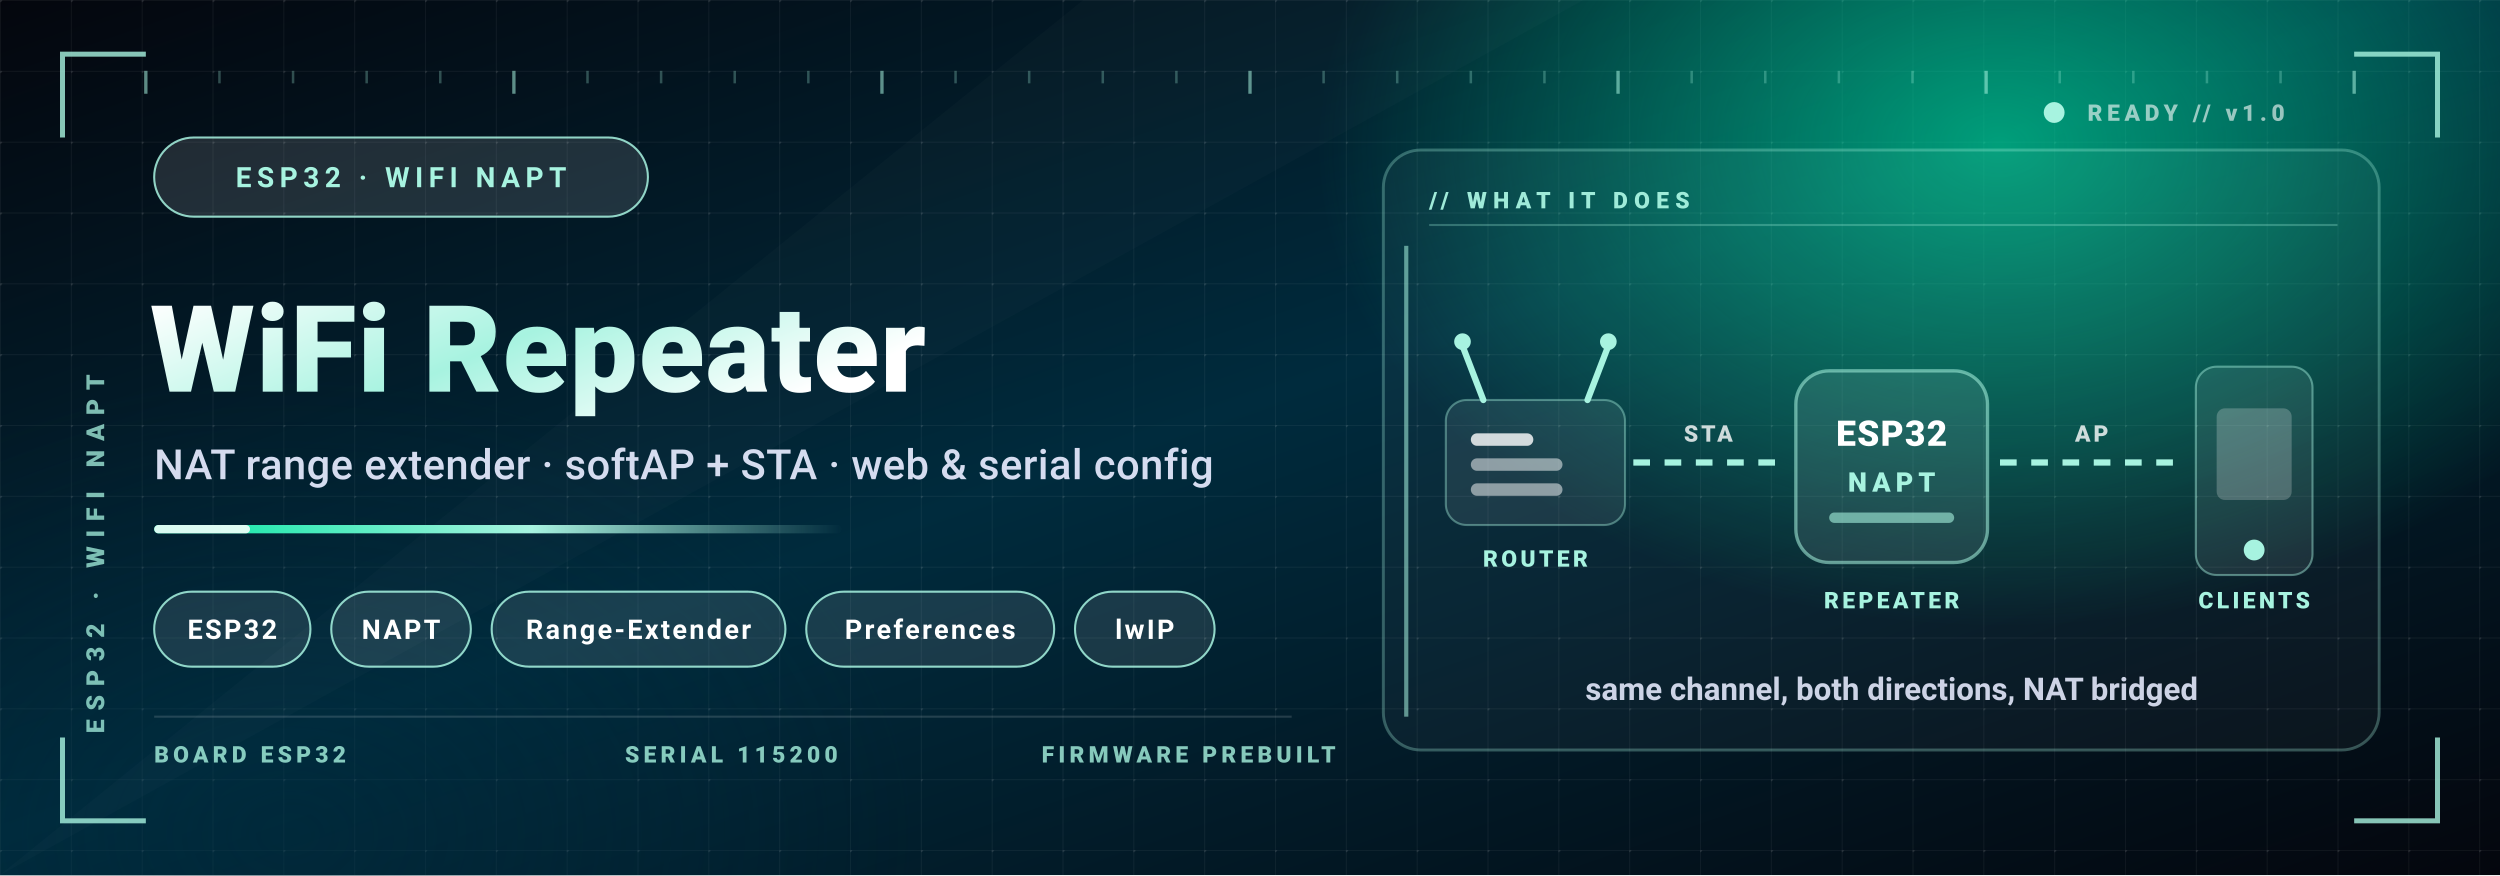
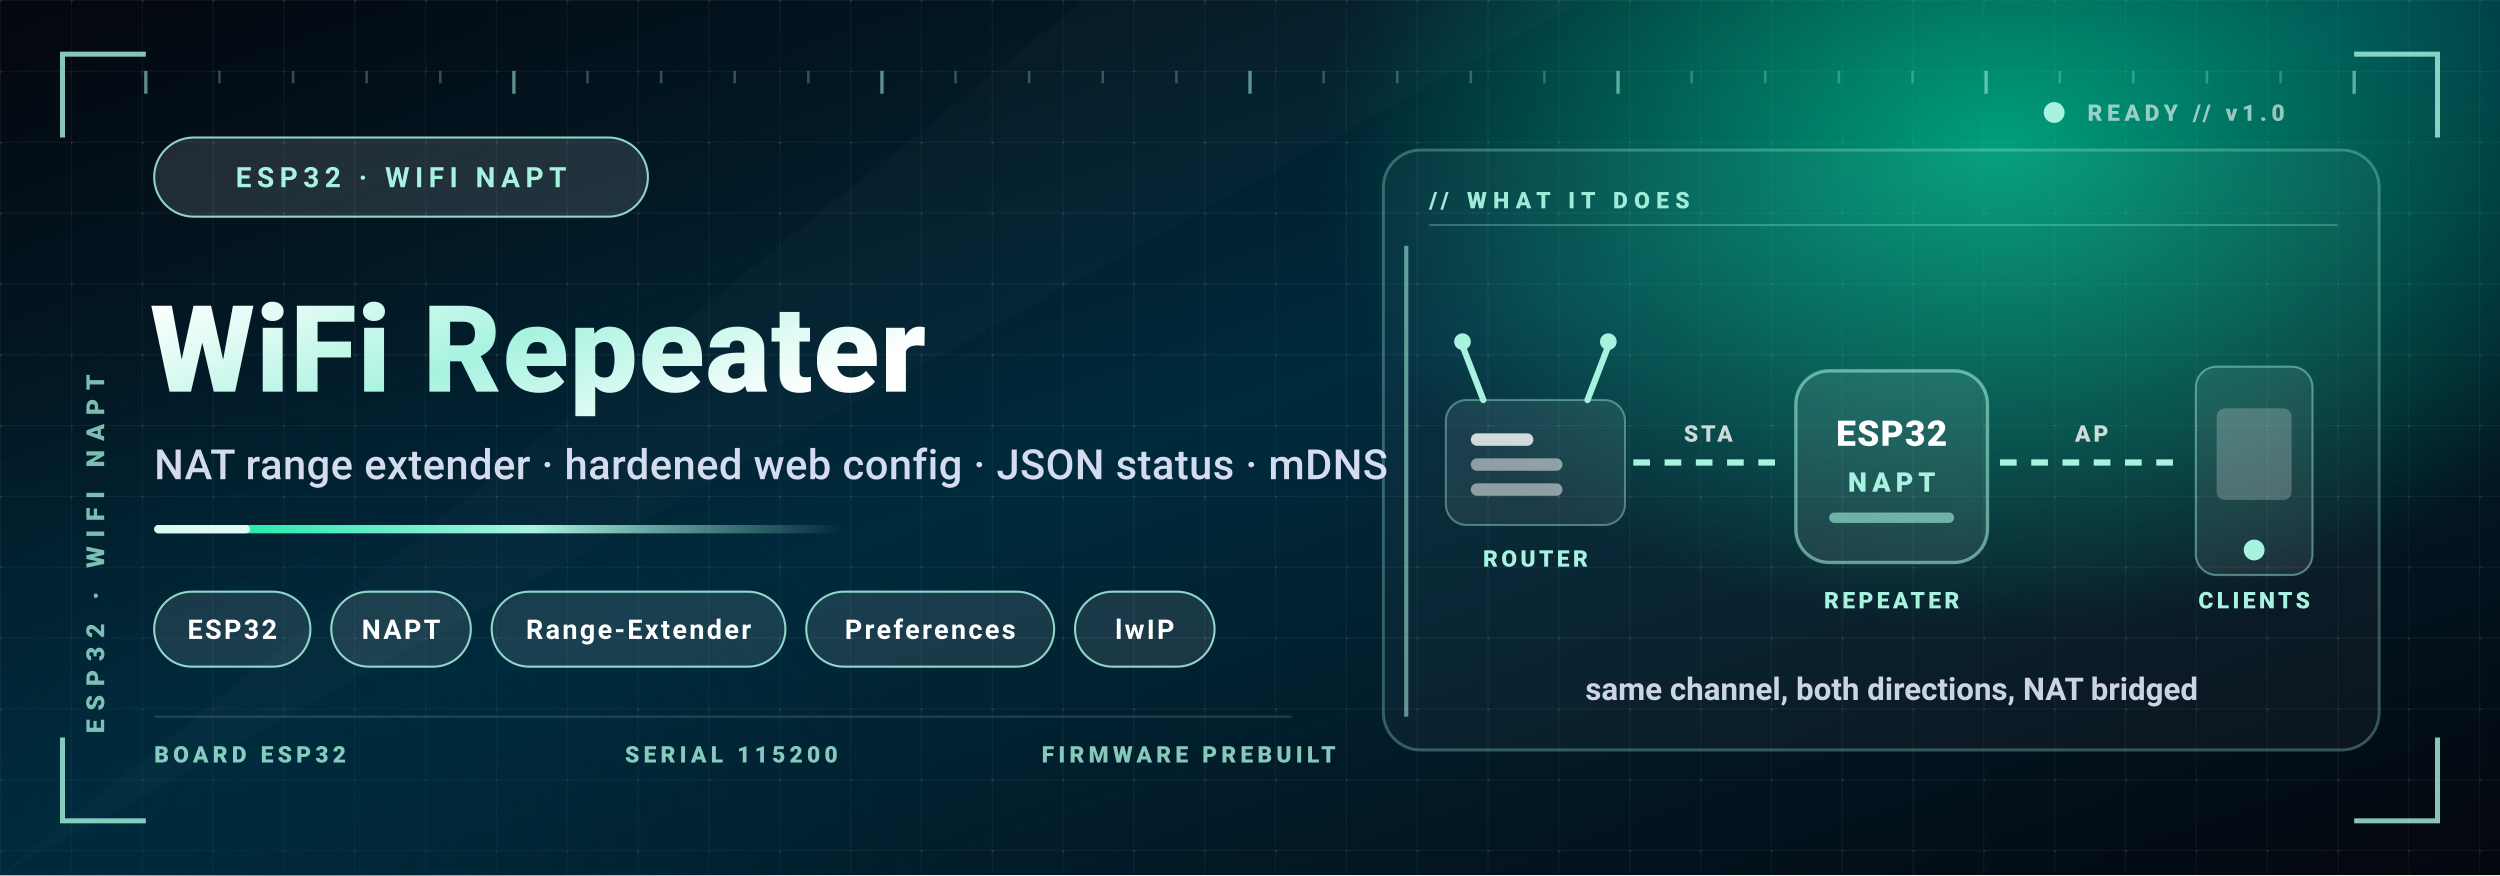
<svg xmlns="http://www.w3.org/2000/svg" width="1200" height="420" viewBox="0 0 1200 420" role="img" aria-label="WiFi Repeater banner">
  <defs>
    <linearGradient id="bg" x1="0" y1="0" x2="1" y2="1">
      <stop offset="0%" stop-color="#04060d" />
      <stop offset="48%" stop-color="#002b3d" />
      <stop offset="100%" stop-color="#04060d" />
    </linearGradient>
    <radialGradient id="glow1" cx="0.5" cy="0.5" r="0.5">
      <stop offset="0%" stop-color="#00e5a0" stop-opacity="0.62" />
      <stop offset="100%" stop-color="#00e5a0" stop-opacity="0" />
    </radialGradient>
    <radialGradient id="glow2" cx="0.5" cy="0.5" r="0.5">
      <stop offset="0%" stop-color="#002b3d" stop-opacity="0.5" />
      <stop offset="100%" stop-color="#002b3d" stop-opacity="0" />
    </radialGradient>
    <linearGradient id="gTitle" x1="0" y1="0" x2="1" y2="0.35">
      <stop offset="0%" stop-color="#ffffff" />
      <stop offset="52%" stop-color="#a7f3e0" />
      <stop offset="100%" stop-color="#ffffff" />
    </linearGradient>
    <linearGradient id="gAcc" x1="0" y1="0" x2="1" y2="1">
      <stop offset="0%" stop-color="#a7f3e0" />
      <stop offset="100%" stop-color="#00e5a0" />
    </linearGradient>
    <linearGradient id="gBar" x1="0" y1="0" x2="1" y2="0">
      <stop offset="0%" stop-color="#00e5a0" />
      <stop offset="55%" stop-color="#a7f3e0" />
      <stop offset="100%" stop-color="#a7f3e0" stop-opacity="0" />
    </linearGradient>
    <pattern id="grid" width="34" height="34" patternUnits="userSpaceOnUse">
      <path d="M34 0H0V34" fill="none" stroke="#ffffff" stroke-opacity="0.05" stroke-width="1" />
      <circle cx="0" cy="0" r="1.1" fill="#ffffff" fill-opacity="0.10" />
    </pattern>
  </defs>
  <rect width="1200" height="420" fill="url(#bg)" />
  <rect width="1200" height="420" fill="url(#grid)" />
  <ellipse cx="960" cy="70" rx="330" ry="230" fill="url(#glow1)" />
  <ellipse cx="140" cy="400" rx="300" ry="220" fill="url(#glow2)" />
  <path d="M0 420 L520 0 L760 0 L0 420 Z" fill="#ffffff" fill-opacity="0.018" />
  <g stroke="#a7f3e0" stroke-opacity="0.8" stroke-width="2.4" fill="none">
    <path d="M30 66 V26 H70" />
    <path d="M1170 66 V26 H1130" />
    <path d="M30 354 V394 H70" />
    <path d="M1170 354 V394 H1130" />
  </g>
  <line x1="70" y1="34" x2="70" y2="45" stroke="#a7f3e0" stroke-opacity="0.55" stroke-width="1.6" />
  <line x1="105.333" y1="34" x2="105.333" y2="40" stroke="#a7f3e0" stroke-opacity="0.28" stroke-width="1.2" />
  <line x1="140.667" y1="34" x2="140.667" y2="40" stroke="#a7f3e0" stroke-opacity="0.28" stroke-width="1.2" />
  <line x1="176" y1="34" x2="176" y2="40" stroke="#a7f3e0" stroke-opacity="0.28" stroke-width="1.2" />
  <line x1="211.333" y1="34" x2="211.333" y2="40" stroke="#a7f3e0" stroke-opacity="0.28" stroke-width="1.2" />
  <line x1="246.667" y1="34" x2="246.667" y2="45" stroke="#a7f3e0" stroke-opacity="0.55" stroke-width="1.6" />
  <line x1="282" y1="34" x2="282" y2="40" stroke="#a7f3e0" stroke-opacity="0.28" stroke-width="1.2" />
  <line x1="317.333" y1="34" x2="317.333" y2="40" stroke="#a7f3e0" stroke-opacity="0.28" stroke-width="1.2" />
  <line x1="352.667" y1="34" x2="352.667" y2="40" stroke="#a7f3e0" stroke-opacity="0.28" stroke-width="1.2" />
  <line x1="388" y1="34" x2="388" y2="40" stroke="#a7f3e0" stroke-opacity="0.28" stroke-width="1.2" />
  <line x1="423.333" y1="34" x2="423.333" y2="45" stroke="#a7f3e0" stroke-opacity="0.55" stroke-width="1.6" />
  <line x1="458.667" y1="34" x2="458.667" y2="40" stroke="#a7f3e0" stroke-opacity="0.28" stroke-width="1.2" />
  <line x1="494" y1="34" x2="494" y2="40" stroke="#a7f3e0" stroke-opacity="0.28" stroke-width="1.2" />
  <line x1="529.333" y1="34" x2="529.333" y2="40" stroke="#a7f3e0" stroke-opacity="0.28" stroke-width="1.2" />
  <line x1="564.667" y1="34" x2="564.667" y2="40" stroke="#a7f3e0" stroke-opacity="0.28" stroke-width="1.2" />
  <line x1="600" y1="34" x2="600" y2="45" stroke="#a7f3e0" stroke-opacity="0.55" stroke-width="1.6" />
  <line x1="635.333" y1="34" x2="635.333" y2="40" stroke="#a7f3e0" stroke-opacity="0.28" stroke-width="1.2" />
  <line x1="670.667" y1="34" x2="670.667" y2="40" stroke="#a7f3e0" stroke-opacity="0.28" stroke-width="1.2" />
  <line x1="706" y1="34" x2="706" y2="40" stroke="#a7f3e0" stroke-opacity="0.28" stroke-width="1.2" />
  <line x1="741.333" y1="34" x2="741.333" y2="40" stroke="#a7f3e0" stroke-opacity="0.28" stroke-width="1.2" />
  <line x1="776.667" y1="34" x2="776.667" y2="45" stroke="#a7f3e0" stroke-opacity="0.55" stroke-width="1.6" />
  <line x1="812" y1="34" x2="812" y2="40" stroke="#a7f3e0" stroke-opacity="0.28" stroke-width="1.2" />
  <line x1="847.333" y1="34" x2="847.333" y2="40" stroke="#a7f3e0" stroke-opacity="0.28" stroke-width="1.2" />
  <line x1="882.667" y1="34" x2="882.667" y2="40" stroke="#a7f3e0" stroke-opacity="0.28" stroke-width="1.2" />
  <line x1="918" y1="34" x2="918" y2="40" stroke="#a7f3e0" stroke-opacity="0.28" stroke-width="1.2" />
  <line x1="953.333" y1="34" x2="953.333" y2="45" stroke="#a7f3e0" stroke-opacity="0.55" stroke-width="1.6" />
  <line x1="988.667" y1="34" x2="988.667" y2="40" stroke="#a7f3e0" stroke-opacity="0.28" stroke-width="1.2" />
  <line x1="1024" y1="34" x2="1024" y2="40" stroke="#a7f3e0" stroke-opacity="0.28" stroke-width="1.2" />
  <line x1="1059.33" y1="34" x2="1059.33" y2="40" stroke="#a7f3e0" stroke-opacity="0.28" stroke-width="1.2" />
  <line x1="1094.67" y1="34" x2="1094.67" y2="40" stroke="#a7f3e0" stroke-opacity="0.28" stroke-width="1.2" />
  <line x1="1130" y1="34" x2="1130" y2="45" stroke="#a7f3e0" stroke-opacity="0.55" stroke-width="1.6" />
  <g transform="translate(50,352) rotate(-90)">
    <text x="0" y="0" font-family="Segoe UI, Roboto, Helvetica, Arial, sans-serif" font-size="12" font-weight="800" fill="#a7f3e0" fill-opacity="0.75" text-anchor="start" letter-spacing="4.2">ESP32 · WIFI NAPT</text>
  </g>
  <circle cx="986" cy="54" r="5" fill="#a7f3e0">
    <animate attributeName="opacity" values="1;0.15;1" dur="2.2s" repeatCount="indefinite" />
  </circle>
  <text x="1002" y="58" font-family="Segoe UI, Roboto, Helvetica, Arial, sans-serif" font-size="11" font-weight="800" fill="#ffffff" fill-opacity="0.6" text-anchor="start" letter-spacing="2.2">READY  //  v1.0</text>
  <rect x="664" y="72" width="478" height="288" rx="18" fill="#ffffff" fill-opacity="0.035" stroke="#a7f3e0" stroke-opacity="0.3" stroke-width="1.4" />
  <text x="686" y="100" font-family="Segoe UI, Roboto, Helvetica, Arial, sans-serif" font-size="11" font-weight="800" fill="#a7f3e0" fill-opacity="0.95" text-anchor="start" letter-spacing="3">// WHAT IT DOES</text>
  <line x1="686" y1="108" x2="1122" y2="108" stroke="#a7f3e0" stroke-opacity="0.28" stroke-width="1" />
  <line x1="675" y1="118" x2="675" y2="344" stroke="#a7f3e0" stroke-opacity="0.55" stroke-width="2">
    <animate attributeName="x1" values="675;1131;675" dur="7s" repeatCount="indefinite" />
    <animate attributeName="x2" values="675;1131;675" dur="7s" repeatCount="indefinite" />
  </line>
  <rect x="694" y="192" width="86" height="60" rx="10" fill="#ffffff" fill-opacity="0.08" stroke="#a7f3e0" stroke-opacity="0.4" stroke-width="1" />
  <path d="M712 192 l-10 -26 M762 192 l10 -26" stroke="#a7f3e0" stroke-width="3" stroke-linecap="round" />
  <circle cx="702" cy="164" r="4" fill="#a7f3e0" />
  <circle cx="772" cy="164" r="4" fill="#a7f3e0" />
  <rect x="706" y="208" width="30" height="6" rx="3" fill="#ffffff" fill-opacity="0.8" />
  <rect x="706" y="220" width="44" height="6" rx="3" fill="#ffffff" fill-opacity="0.5" />
  <rect x="706" y="232" width="44" height="6" rx="3" fill="#ffffff" fill-opacity="0.5" />
  <text x="737" y="272" font-family="Segoe UI, Roboto, Helvetica, Arial, sans-serif" font-size="11" font-weight="800" fill="#a7f3e0" fill-opacity="1" text-anchor="middle" letter-spacing="1.6">ROUTER</text>
  <rect x="862" y="178" width="92" height="92" rx="16" fill="#ffffff" fill-opacity="0.09" stroke="#a7f3e0" stroke-opacity="0.55" stroke-width="1.6" />
  <text x="908" y="214" font-family="Segoe UI, Roboto, Helvetica, Arial, sans-serif" font-size="17" font-weight="800" fill="#ffffff" fill-opacity="1" text-anchor="middle" letter-spacing="0.6">ESP32</text>
  <text x="908" y="236" font-family="Segoe UI, Roboto, Helvetica, Arial, sans-serif" font-size="13" font-weight="800" fill="#a7f3e0" fill-opacity="1" text-anchor="middle" letter-spacing="2.4">NAPT</text>
  <rect x="878" y="246" width="60" height="5" rx="2.5" fill="#a7f3e0" fill-opacity="0.6" />
  <text x="908" y="292" font-family="Segoe UI, Roboto, Helvetica, Arial, sans-serif" font-size="11" font-weight="800" fill="#a7f3e0" fill-opacity="1" text-anchor="middle" letter-spacing="1.6">REPEATER</text>
  <rect x="1054" y="176" width="56" height="100" rx="10" fill="#ffffff" fill-opacity="0.08" stroke="#a7f3e0" stroke-opacity="0.45" stroke-width="1" />
  <rect x="1064" y="196" width="36" height="44" rx="4" fill="#ffffff" fill-opacity="0.22" />
  <circle cx="1082" cy="264" r="5" fill="#a7f3e0" />
  <text x="1082" y="292" font-family="Segoe UI, Roboto, Helvetica, Arial, sans-serif" font-size="11" font-weight="800" fill="#a7f3e0" fill-opacity="1" text-anchor="middle" letter-spacing="1.6">CLIENTS</text>
  <line x1="784" y1="222" x2="856" y2="222" stroke="#a7f3e0" stroke-width="3" stroke-dasharray="8 7" />
  <line x1="960" y1="222" x2="1048" y2="222" stroke="#a7f3e0" stroke-width="3" stroke-dasharray="8 7" />
  <text x="820" y="212" font-family="Segoe UI, Roboto, Helvetica, Arial, sans-serif" font-size="11" font-weight="800" fill="#ffffff" fill-opacity="0.8" text-anchor="middle" letter-spacing="1.4">STA</text>
  <text x="1004" y="212" font-family="Segoe UI, Roboto, Helvetica, Arial, sans-serif" font-size="11" font-weight="800" fill="#ffffff" fill-opacity="0.8" text-anchor="middle" letter-spacing="1.4">AP</text>
  <text x="908" y="336" font-family="Segoe UI, Roboto, Helvetica, Arial, sans-serif" font-size="15" font-weight="600" fill="#e7ecff" fill-opacity="0.88" text-anchor="middle" letter-spacing="0">same channel, both directions, NAT bridged</text>
  <g opacity="1">
    <rect x="74" y="66" width="237" height="38" rx="19" fill="#ffffff" fill-opacity="0.12" stroke="#a7f3e0" stroke-opacity="0.85" />
    <text x="192.5" y="89.86" font-family="Segoe UI, Roboto, Helvetica, Arial, sans-serif" font-size="13.5" font-weight="700" fill="#a7f3e0" fill-opacity="1" text-anchor="middle" letter-spacing="2.6">ESP32 · WIFI NAPT</text>
  </g>
  <text x="72" y="188" font-family="Segoe UI, Roboto, Helvetica, Arial, sans-serif" font-size="58" font-weight="800" fill="url(#gTitle)" fill-opacity="1" text-anchor="start" letter-spacing="0.5">WiFi Repeater</text>
-   <text x="74" y="230" font-family="Segoe UI, Roboto, Helvetica, Arial, sans-serif" font-size="20" font-weight="500" fill="#e7ecff" fill-opacity="0.92" text-anchor="start" letter-spacing="0.2">NAT range extender · softAP + STA · web &amp; serial config</text>
+   <text x="74" y="230" font-family="Segoe UI, Roboto, Helvetica, Arial, sans-serif" font-size="20" font-weight="500" fill="#e7ecff" fill-opacity="0.92" text-anchor="start" letter-spacing="0.2">NAT range extender · hardened web config · JSON status · mDNS</text>
  <rect x="74" y="252" width="330" height="4" rx="2" fill="url(#gBar)" />
  <rect x="74" y="252" width="46" height="4" rx="2" fill="#ffffff" fill-opacity="0.85">
    <animate attributeName="x" values="74;358;74" dur="4.5s" repeatCount="indefinite" />
    <animate attributeName="opacity" values="0.9;0.3;0.9" dur="4.5s" repeatCount="indefinite" />
  </rect>
  <g opacity="1">
    <rect x="74" y="284" width="75" height="36" rx="18" fill="#ffffff" fill-opacity="0.1" stroke="#a7f3e0" stroke-opacity="0.85" />
    <text x="111.5" y="306.68" font-family="Segoe UI, Roboto, Helvetica, Arial, sans-serif" font-size="13" font-weight="700" fill="#ffffff" fill-opacity="1" text-anchor="middle" letter-spacing="1.1">ESP32</text>
  </g>
  <g opacity="1">
    <rect x="159" y="284" width="67" height="36" rx="18" fill="#ffffff" fill-opacity="0.1" stroke="#a7f3e0" stroke-opacity="0.85" />
    <text x="192.5" y="306.68" font-family="Segoe UI, Roboto, Helvetica, Arial, sans-serif" font-size="13" font-weight="700" fill="#ffffff" fill-opacity="1" text-anchor="middle" letter-spacing="1.1">NAPT</text>
  </g>
  <g opacity="1">
    <rect x="236" y="284" width="141" height="36" rx="18" fill="#ffffff" fill-opacity="0.1" stroke="#a7f3e0" stroke-opacity="0.85" />
    <text x="306.5" y="306.68" font-family="Segoe UI, Roboto, Helvetica, Arial, sans-serif" font-size="13" font-weight="700" fill="#ffffff" fill-opacity="1" text-anchor="middle" letter-spacing="1.1">Range-Extender</text>
  </g>
  <g opacity="1">
    <rect x="387" y="284" width="119" height="36" rx="18" fill="#ffffff" fill-opacity="0.1" stroke="#a7f3e0" stroke-opacity="0.85" />
    <text x="446.5" y="306.68" font-family="Segoe UI, Roboto, Helvetica, Arial, sans-serif" font-size="13" font-weight="700" fill="#ffffff" fill-opacity="1" text-anchor="middle" letter-spacing="1.1">Preferences</text>
  </g>
  <g opacity="1">
    <rect x="516" y="284" width="67" height="36" rx="18" fill="#ffffff" fill-opacity="0.1" stroke="#a7f3e0" stroke-opacity="0.85" />
    <text x="549.5" y="306.68" font-family="Segoe UI, Roboto, Helvetica, Arial, sans-serif" font-size="13" font-weight="700" fill="#ffffff" fill-opacity="1" text-anchor="middle" letter-spacing="1.1">lwIP</text>
  </g>
  <line x1="74" y1="344" x2="620" y2="344" stroke="#ffffff" stroke-opacity="0.14" />
  <text x="74" y="366" font-family="Segoe UI, Roboto, Helvetica, Arial, sans-serif" font-size="11" font-weight="800" fill="#a7f3e0" fill-opacity="0.8" text-anchor="start" letter-spacing="2">BOARD  ESP32</text>
  <text x="300" y="366" font-family="Segoe UI, Roboto, Helvetica, Arial, sans-serif" font-size="11" font-weight="800" fill="#a7f3e0" fill-opacity="0.8" text-anchor="start" letter-spacing="2">SERIAL  115200</text>
  <text x="500" y="366" font-family="Segoe UI, Roboto, Helvetica, Arial, sans-serif" font-size="11" font-weight="800" fill="#a7f3e0" fill-opacity="0.8" text-anchor="start" letter-spacing="2">FIRMWARE  PREBUILT</text>
</svg>
